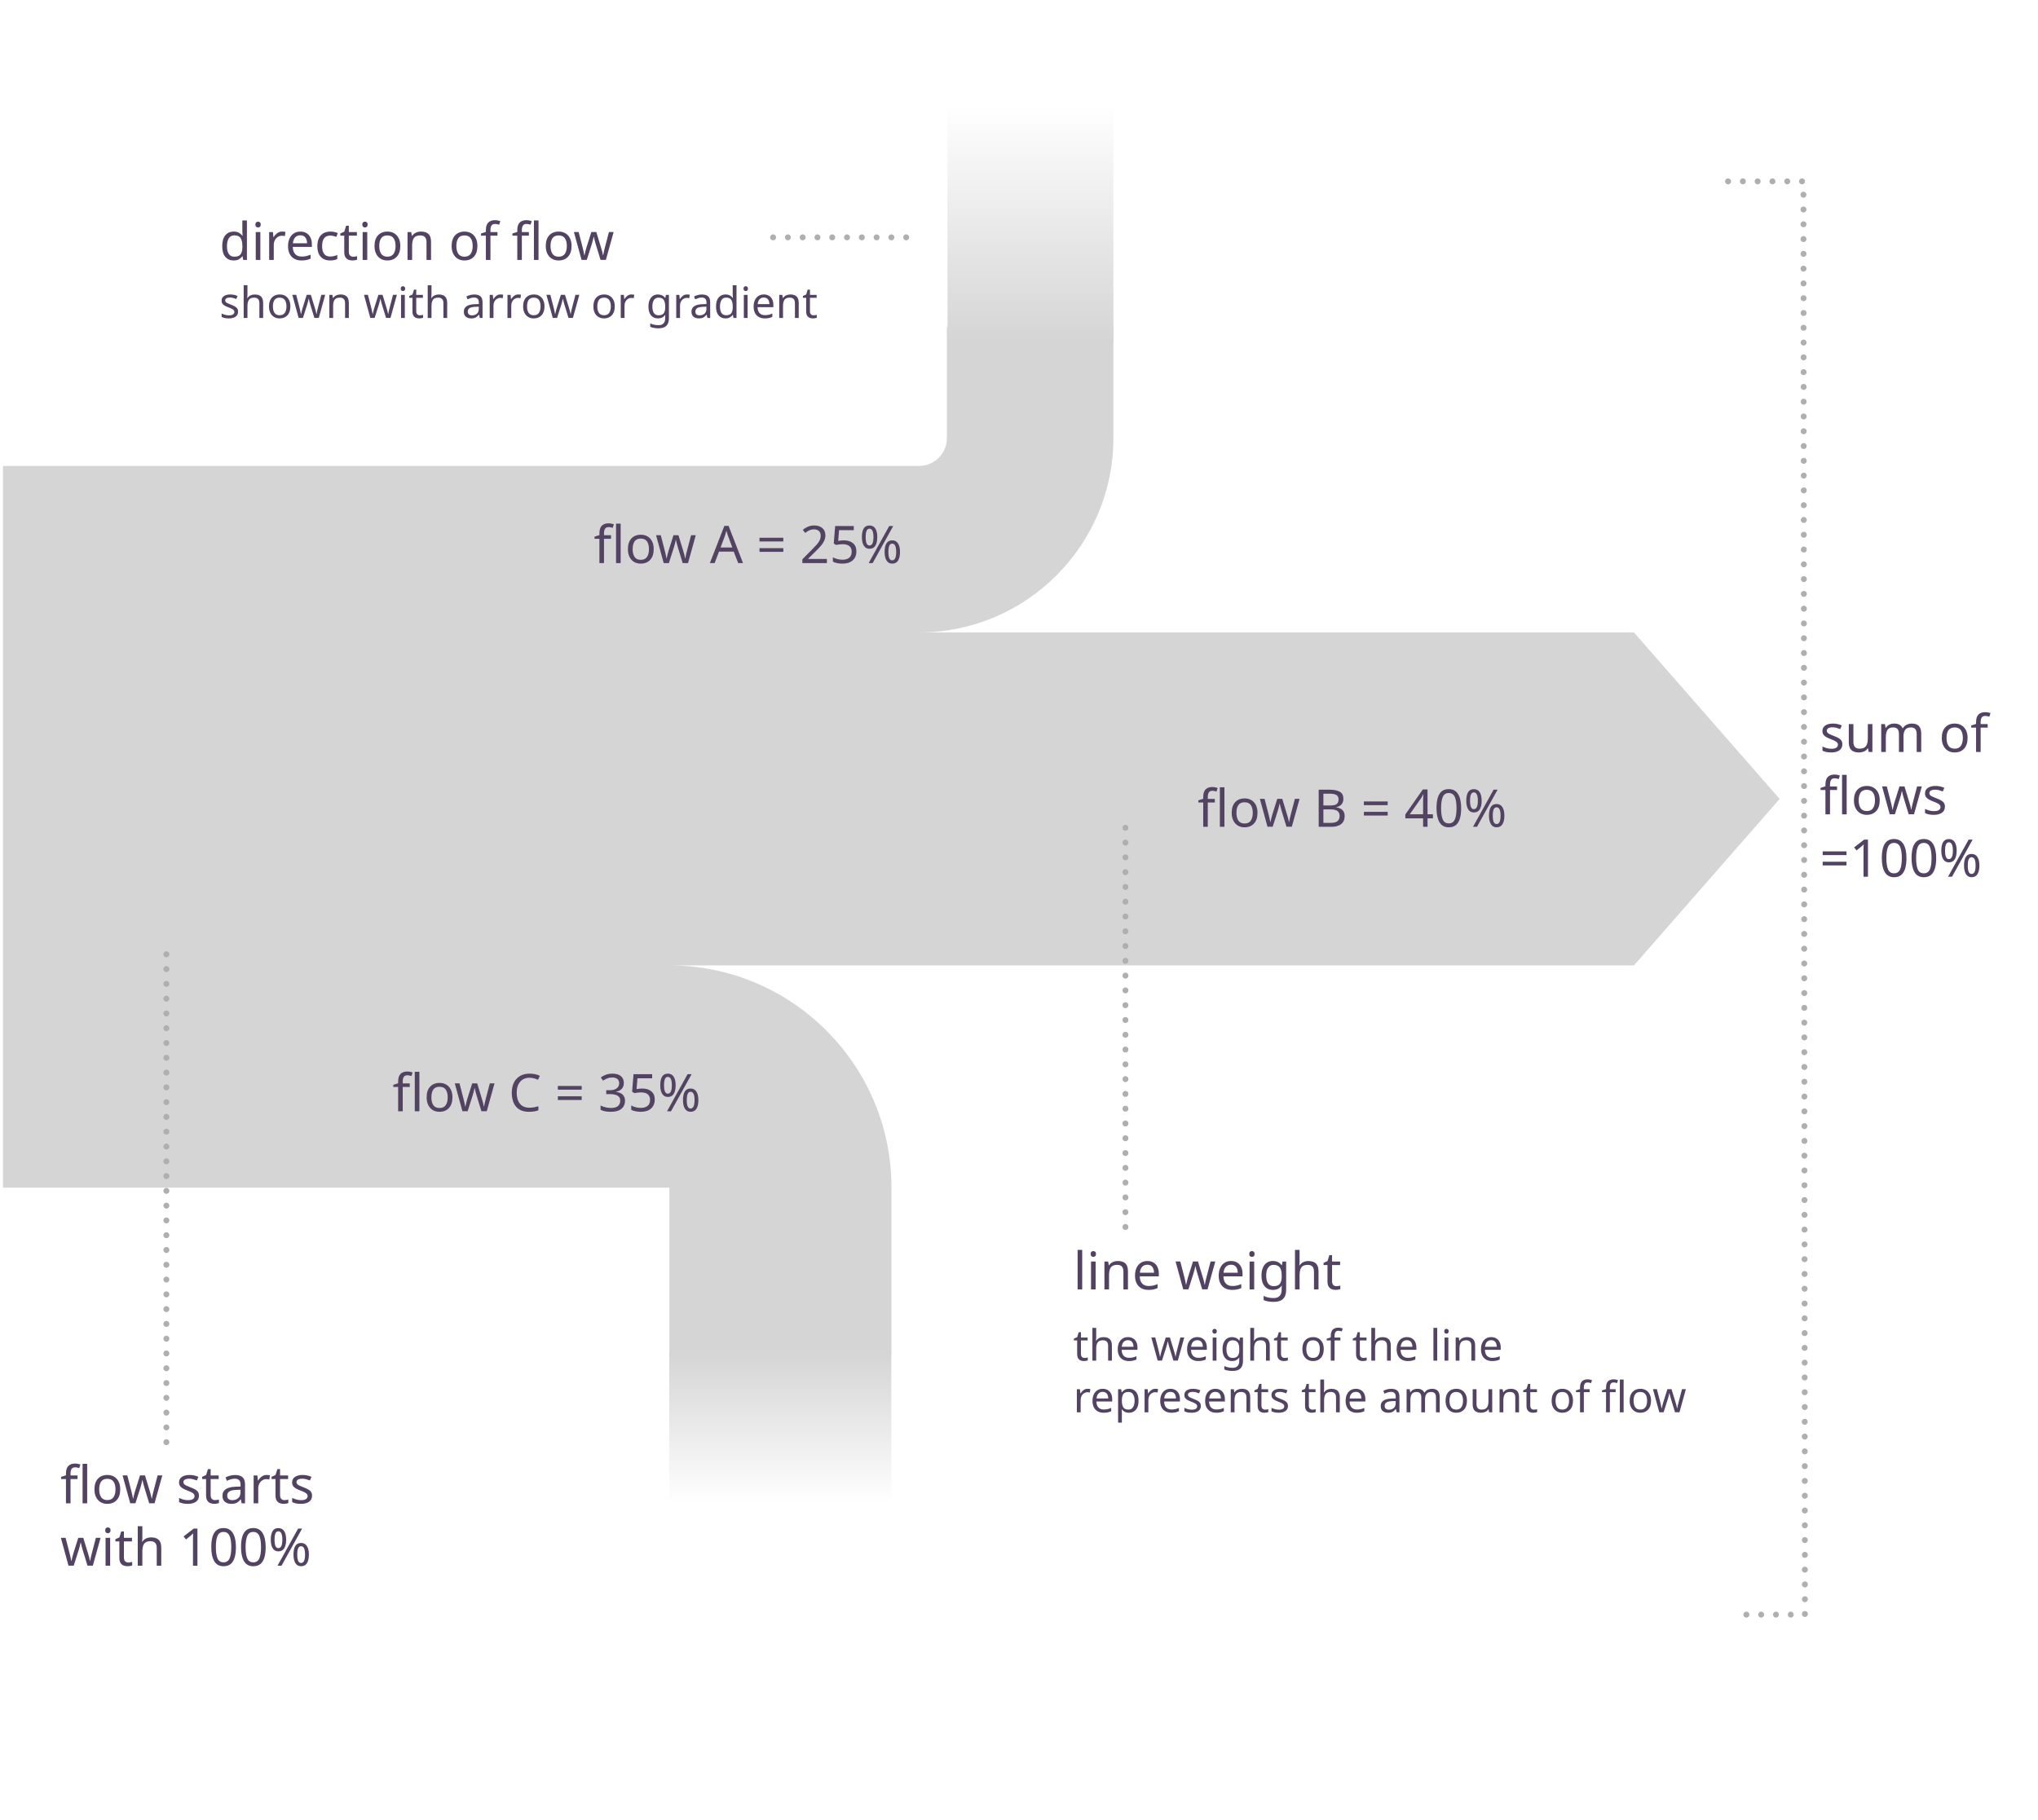
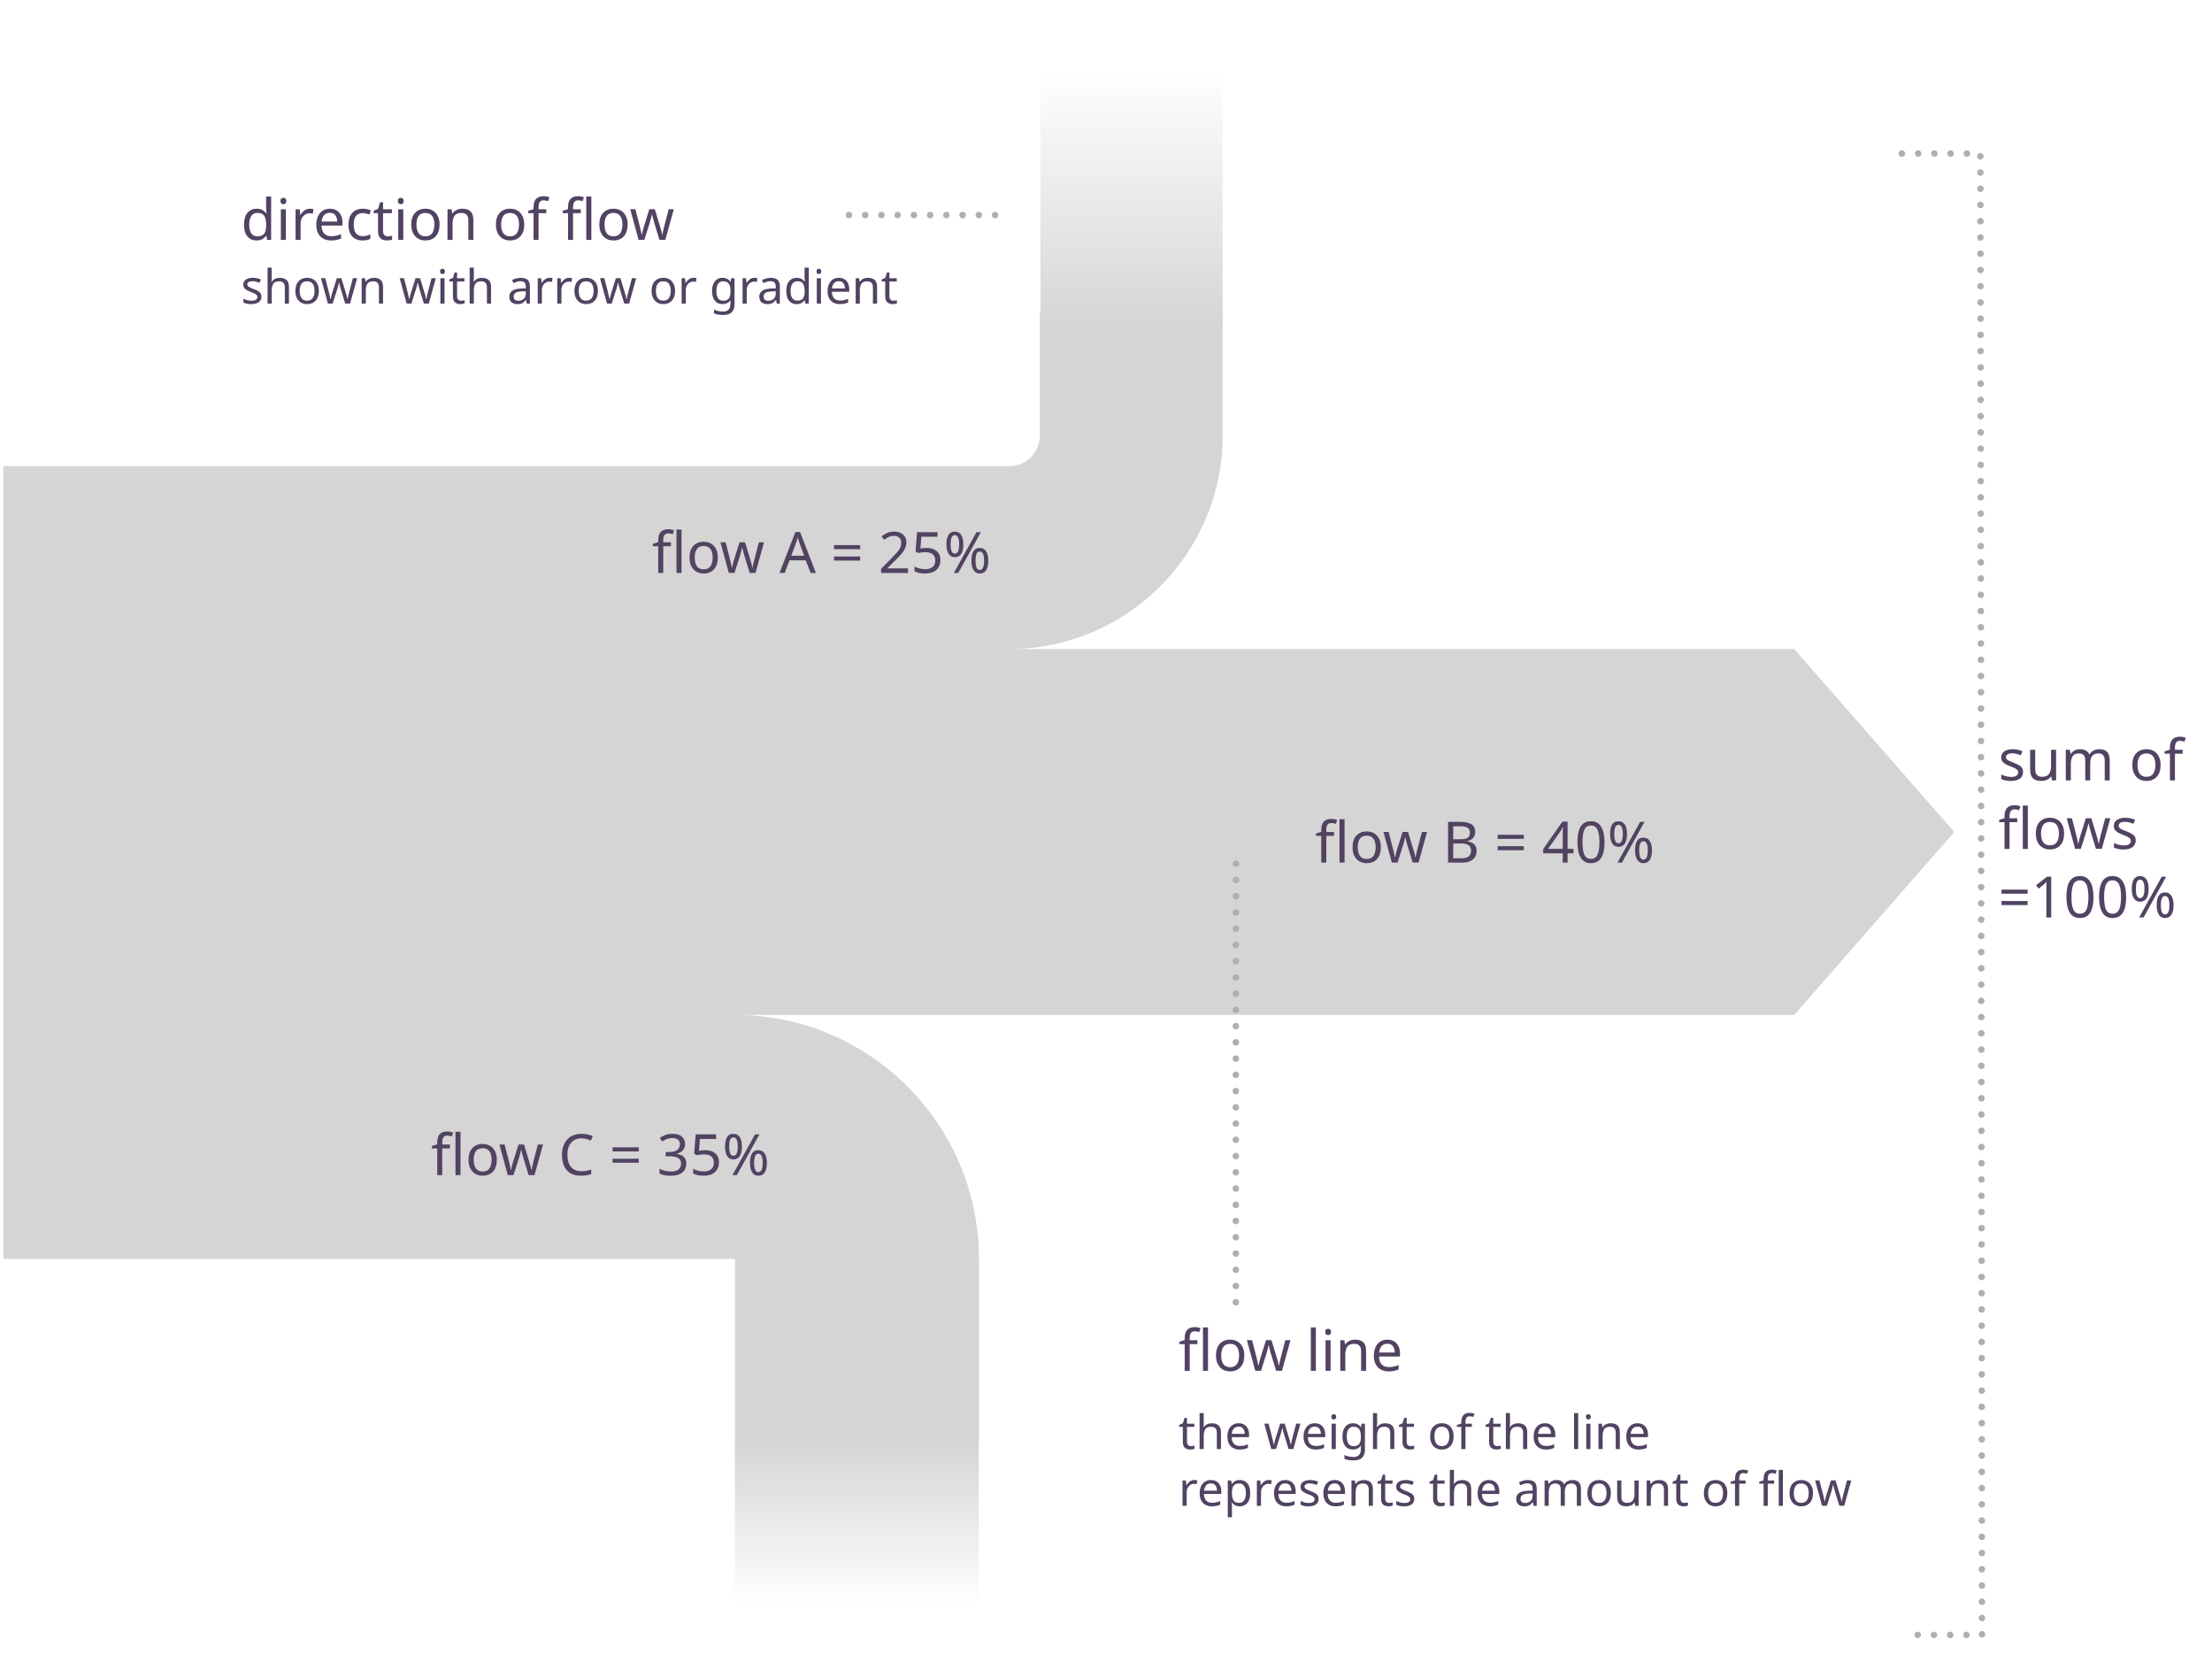
- <svg xmlns="http://www.w3.org/2000/svg" version="1.1" id="Layer_1" x="0px" y="0px" viewBox="0 0 1371.9 1224.9" style="enable-background:new 0 0 1371.9 1224.9;" xml:space="preserve">
+ <svg xmlns="http://www.w3.org/2000/svg" version="1.1" id="Layer_1" x="0px" y="0px" viewBox="0 0 1356 1028" style="enable-background:new 0 0 1356 1028;" xml:space="preserve">
  <style type="text/css">
	.st0{fill:#D5D5D5;}
	.st1{fill:#514361;}
- 	.st2{font-family:'RobotoMono-Regular';}
+ 	.st2{font-family:'RobotoMono-Bold';}
	.st3{font-size:35px;}
- 	.st4{enable-background:new    ;}
+ 	.st4{font-family:'RobotoMono-Regular';}
	.st5{fill:none;stroke:#AFAFAF;stroke-width:4;stroke-linecap:round;stroke-miterlimit:10;stroke-dasharray:0,9.954;}
	.st6{font-family:'Roboto-Italic';}
	.st7{font-size:29px;}
	.st8{fill:url(#SVGID_1_);}
	.st9{fill:url(#SVGID_2_);}
</style>
  <g>
-     <path class="st0" d="M1099.9,650l98.1-112.1l-98.1-112.1H618.7c72.1,0,130.8-58.7,130.8-130.8v-74.8H637.4V295   c0,10.3-8.4,18.7-18.7,18.7H451h-89.3H2v485.9h373.8h74.8v112.1l149.5,0V799.5c0-82.3-66.8-149.2-149-149.5v0H1099.9z" />
+     <path class="st0" d="M1099.9,622l98.1-112.1l-98.1-112.1H618.7c72.1,0,130.8-58.7,130.8-130.8v-74.8H637.4V267   c0,10.3-8.4,18.7-18.7,18.7H451h-89.3H2v485.9h373.8h74.8v112.1h149.5V771.5c0-82.3-66.8-149.2-149-149.5l0,0H1099.9z" />
    <g>
      <g>
-         <text transform="matrix(1 0 0 1 147.6682 175.026)" class="st1 st2 st3">direction of flow</text>
+         <g>
+           <text transform="matrix(1 0 0 1 147.6682 147.026)" class="st1 st2 st3">direction of flow</text>
+         </g>
      </g>
    </g>
    <g>
      <g>
-         <text transform="matrix(1 0 0 1 722.4301 868.1271)" class="st1 st2 st3">line weight</text>
+         <text transform="matrix(1 0 0 1 722.4301 840.1271)" class="st1 st4 st3">flow line</text>
      </g>
    </g>
    <g>
      <g>
-         <text transform="matrix(1 0 0 1 40.584 1012.18)" class="st4">
-           <tspan x="0" y="0" class="st1 st2 st3">flow starts</tspan>
-           <tspan x="0" y="42" class="st1 st2 st3">with 100%</tspan>
-         </text>
+         <text transform="matrix(1 0 0 1 1225 478.2747)" class="st1 st2 st3">sum of</text>
+         <text transform="matrix(1 0 0 1 1225 520.2747)" class="st1 st2 st3">flows</text>
+         <text transform="matrix(1 0 0 1 1225 562.2747)" class="st1 st4 st3">=100%</text>
      </g>
    </g>
    <g>
      <g>
-         <text transform="matrix(1 0 0 1 1225 506.2747)" class="st4">
-           <tspan x="0" y="0" class="st1 st2 st3">sum of</tspan>
-           <tspan x="0" y="42" class="st1 st2 st3">flows</tspan>
-           <tspan x="0" y="84" class="st1 st2 st3">=100%</tspan>
-         </text>
+         <text transform="matrix(1 0 0 1 264.209 720.2148)" class="st1 st4 st3">flow C = 35%</text>
      </g>
    </g>
    <g>
      <g>
-         <text transform="matrix(1 0 0 1 264.209 748.2148)" class="st1 st2 st3">flow C = 35%</text>
+         <text transform="matrix(1 0 0 1 806.1465 528.668)" class="st1 st4 st3">flow B = 40%</text>
      </g>
    </g>
    <g>
      <g>
-         <text transform="matrix(1 0 0 1 806.1465 556.668)" class="st1 st2 st3">flow B = 40%</text>
+         <text transform="matrix(1 0 0 1 399.6934 351.1367)" class="st1 st4 st3">flow A = 25%</text>
      </g>
    </g>
-     <g>
-       <g>
-         <text transform="matrix(1 0 0 1 399.6934 379.1367)" class="st1 st2 st3">flow A = 25%</text>
-       </g>
-     </g>
-     <line class="st5" x1="112" y1="971" x2="112" y2="640.1" />
-     <line class="st5" x1="757.6" y1="826.1" x2="757.6" y2="550.1" />
+     <line class="st5" x1="757.6" y1="798.1" x2="757.6" y2="522.1" />
  </g>
-   <g>
-     <g>
-       <text transform="matrix(1 0 0 1 752.3968 -269.9667)" class="st1 st2 st3">axis and scale</text>
-     </g>
-   </g>
-   <polyline class="st5" points="1175.6,1087.1 1215,1087.1 1214,122.1 1156,122.1 " />
-   <text transform="matrix(1 0 0 1 722.4302 916.0843)" class="st4">
-     <tspan x="0" y="0" class="st1 st6 st7">the weight of the line</tspan>
-     <tspan x="0" y="34.8" class="st1 st6 st7">represents the amount of flow</tspan>
-   </text>
-   <text transform="matrix(1 0 0 1 147.6677 214.0843)" class="st1 st6 st7">shown with arrow or gradient</text>
-   <line class="st5" x1="610" y1="159.8" x2="516.5" y2="159.8" />
-   <linearGradient id="SVGID_1_" gradientUnits="userSpaceOnUse" x1="693.659" y1="230" x2="693.659" y2="70">
+   <polyline class="st5" points="1175.6,1002 1215,1002 1214,94.1 1156,94.1 " />
+   <text transform="matrix(1 0 0 1 722.4302 888.0843)" class="st1 st6 st7">the weight of the line</text>
+   <text transform="matrix(1 0 0 1 722.4302 922.8843)" class="st1 st6 st7">represents the amount of flow</text>
+   <text transform="matrix(1 0 0 1 147.6677 186.0843)" class="st1 st6 st7">shown with arrow or gradient</text>
+   <line class="st5" x1="610" y1="131.8" x2="516.5" y2="131.8" />
+   <linearGradient id="SVGID_1_" gradientUnits="userSpaceOnUse" x1="693.65" y1="966" x2="693.65" y2="1126" gradientTransform="matrix(1 0 0 -1 0 1168)">
    <stop offset="0" style="stop-color:#D5D5D5" />
    <stop offset="1" style="stop-color:#FFFFFF" />
  </linearGradient>
-   <rect x="637.8" y="70" class="st8" width="111.7" height="160" />
-   <linearGradient id="SVGID_2_" gradientUnits="userSpaceOnUse" x1="850.052" y1="122.669" x2="850.052" y2="21.82" gradientTransform="matrix(-1 0 0 -1 1375.318 1034)">
+   <rect x="637.8" y="42" class="st8" width="111.7" height="160" />
+   <linearGradient id="SVGID_2_" gradientUnits="userSpaceOnUse" x1="1722.068" y1="349.3" x2="1722.068" y2="450.2" gradientTransform="matrix(-1 0 0 1 2247.318 534)">
    <stop offset="0" style="stop-color:#D5D5D5" />
    <stop offset="1" style="stop-color:#FFFFFF" />
  </linearGradient>
-   <polygon class="st9" points="450.5,911.3 600,911.3 600,1012.2 450.5,1012.2 " />
+   <polygon class="st9" points="450.5,883.3 600,883.3 600,984.2 450.5,984.2 " />
</svg>
